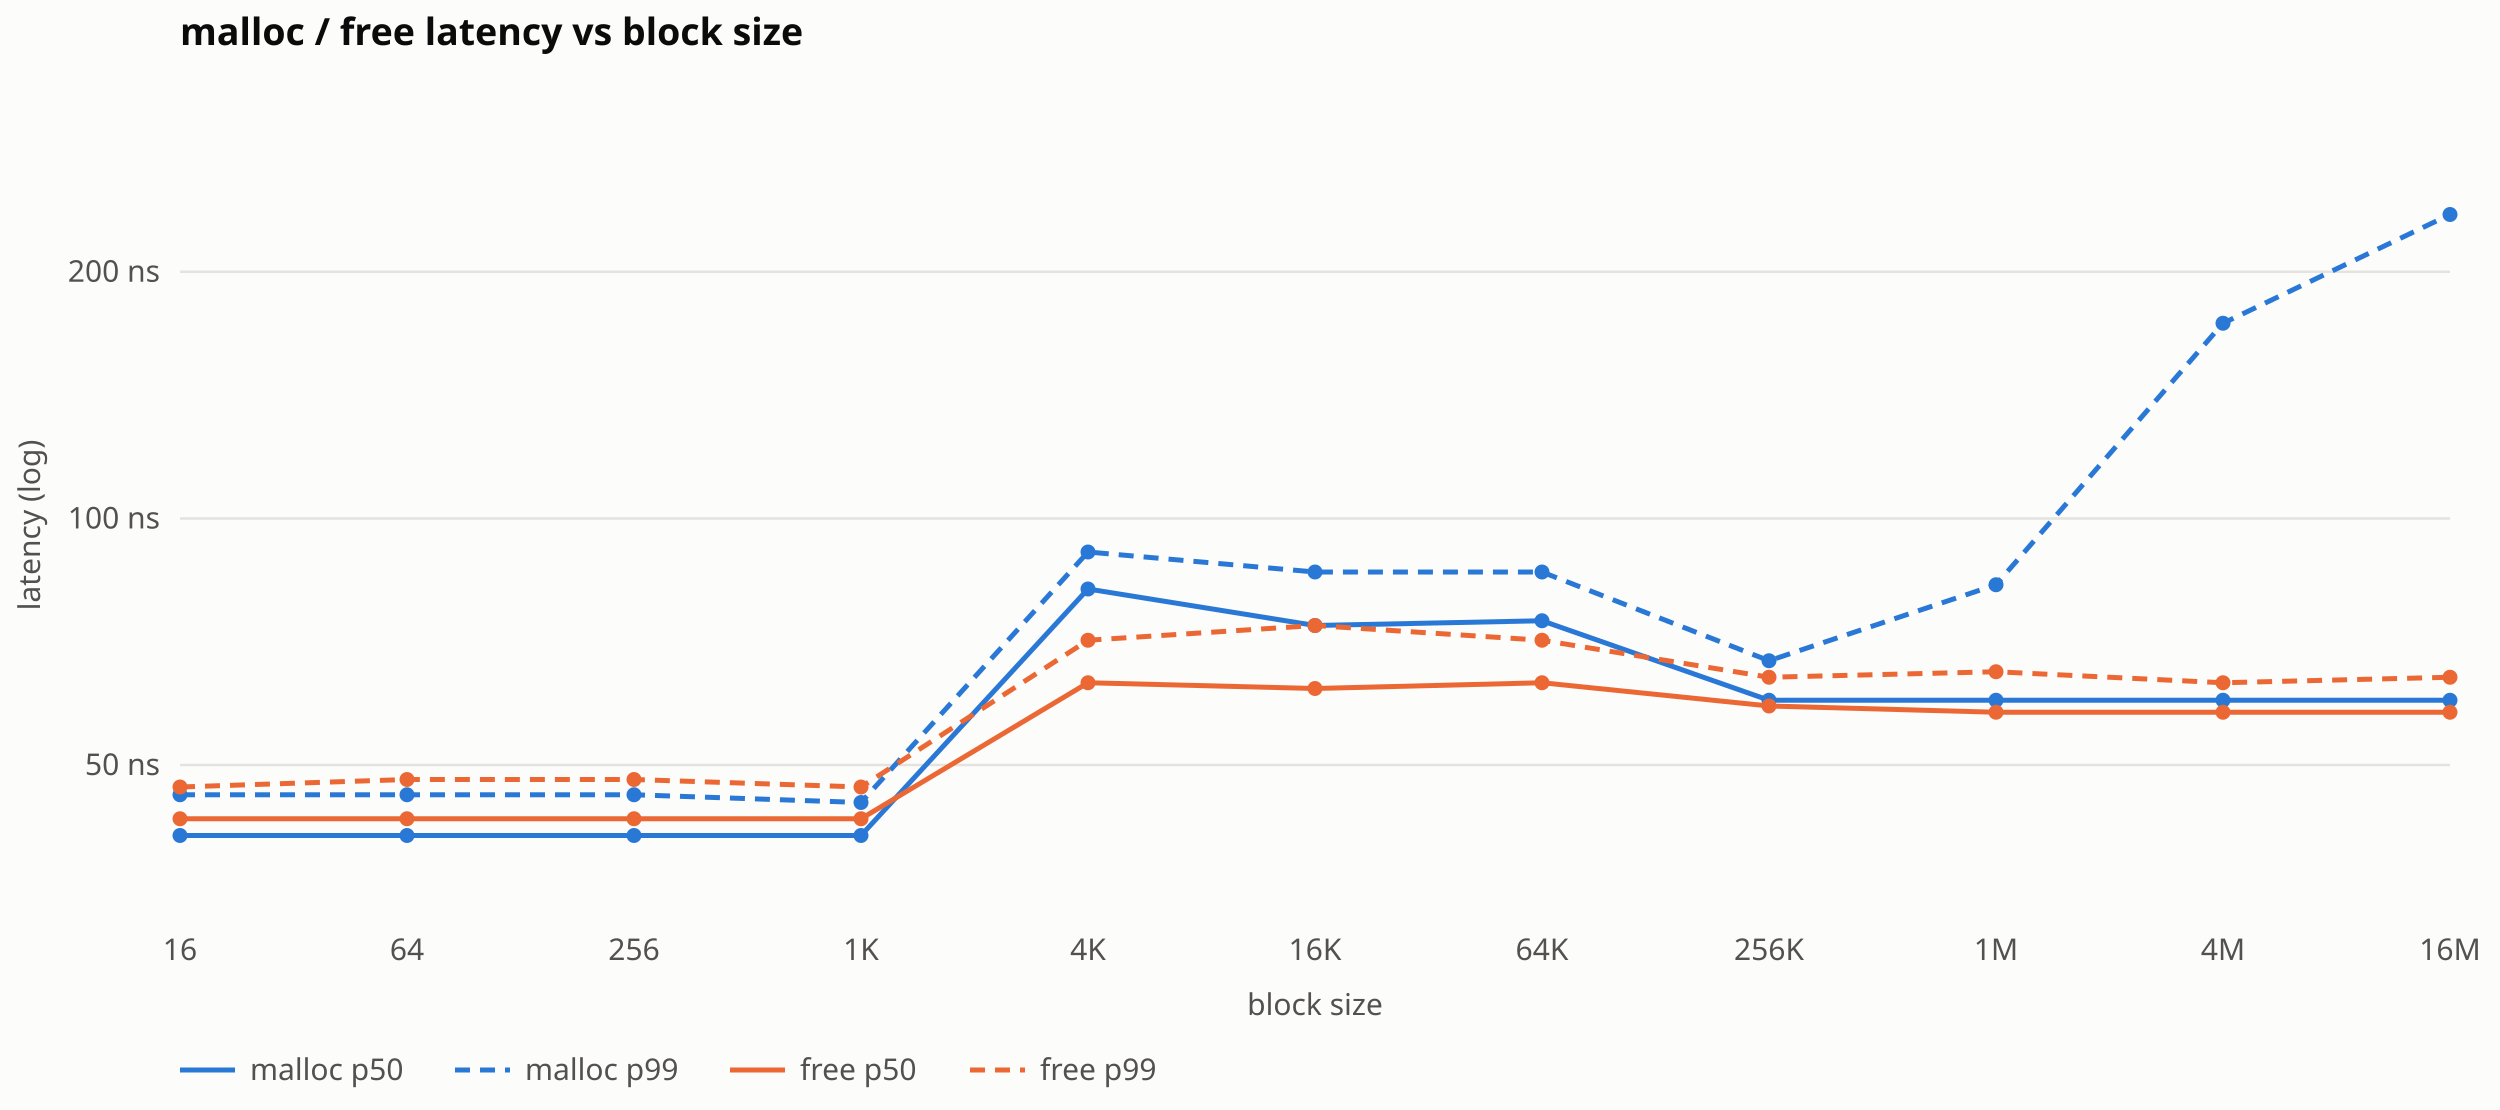
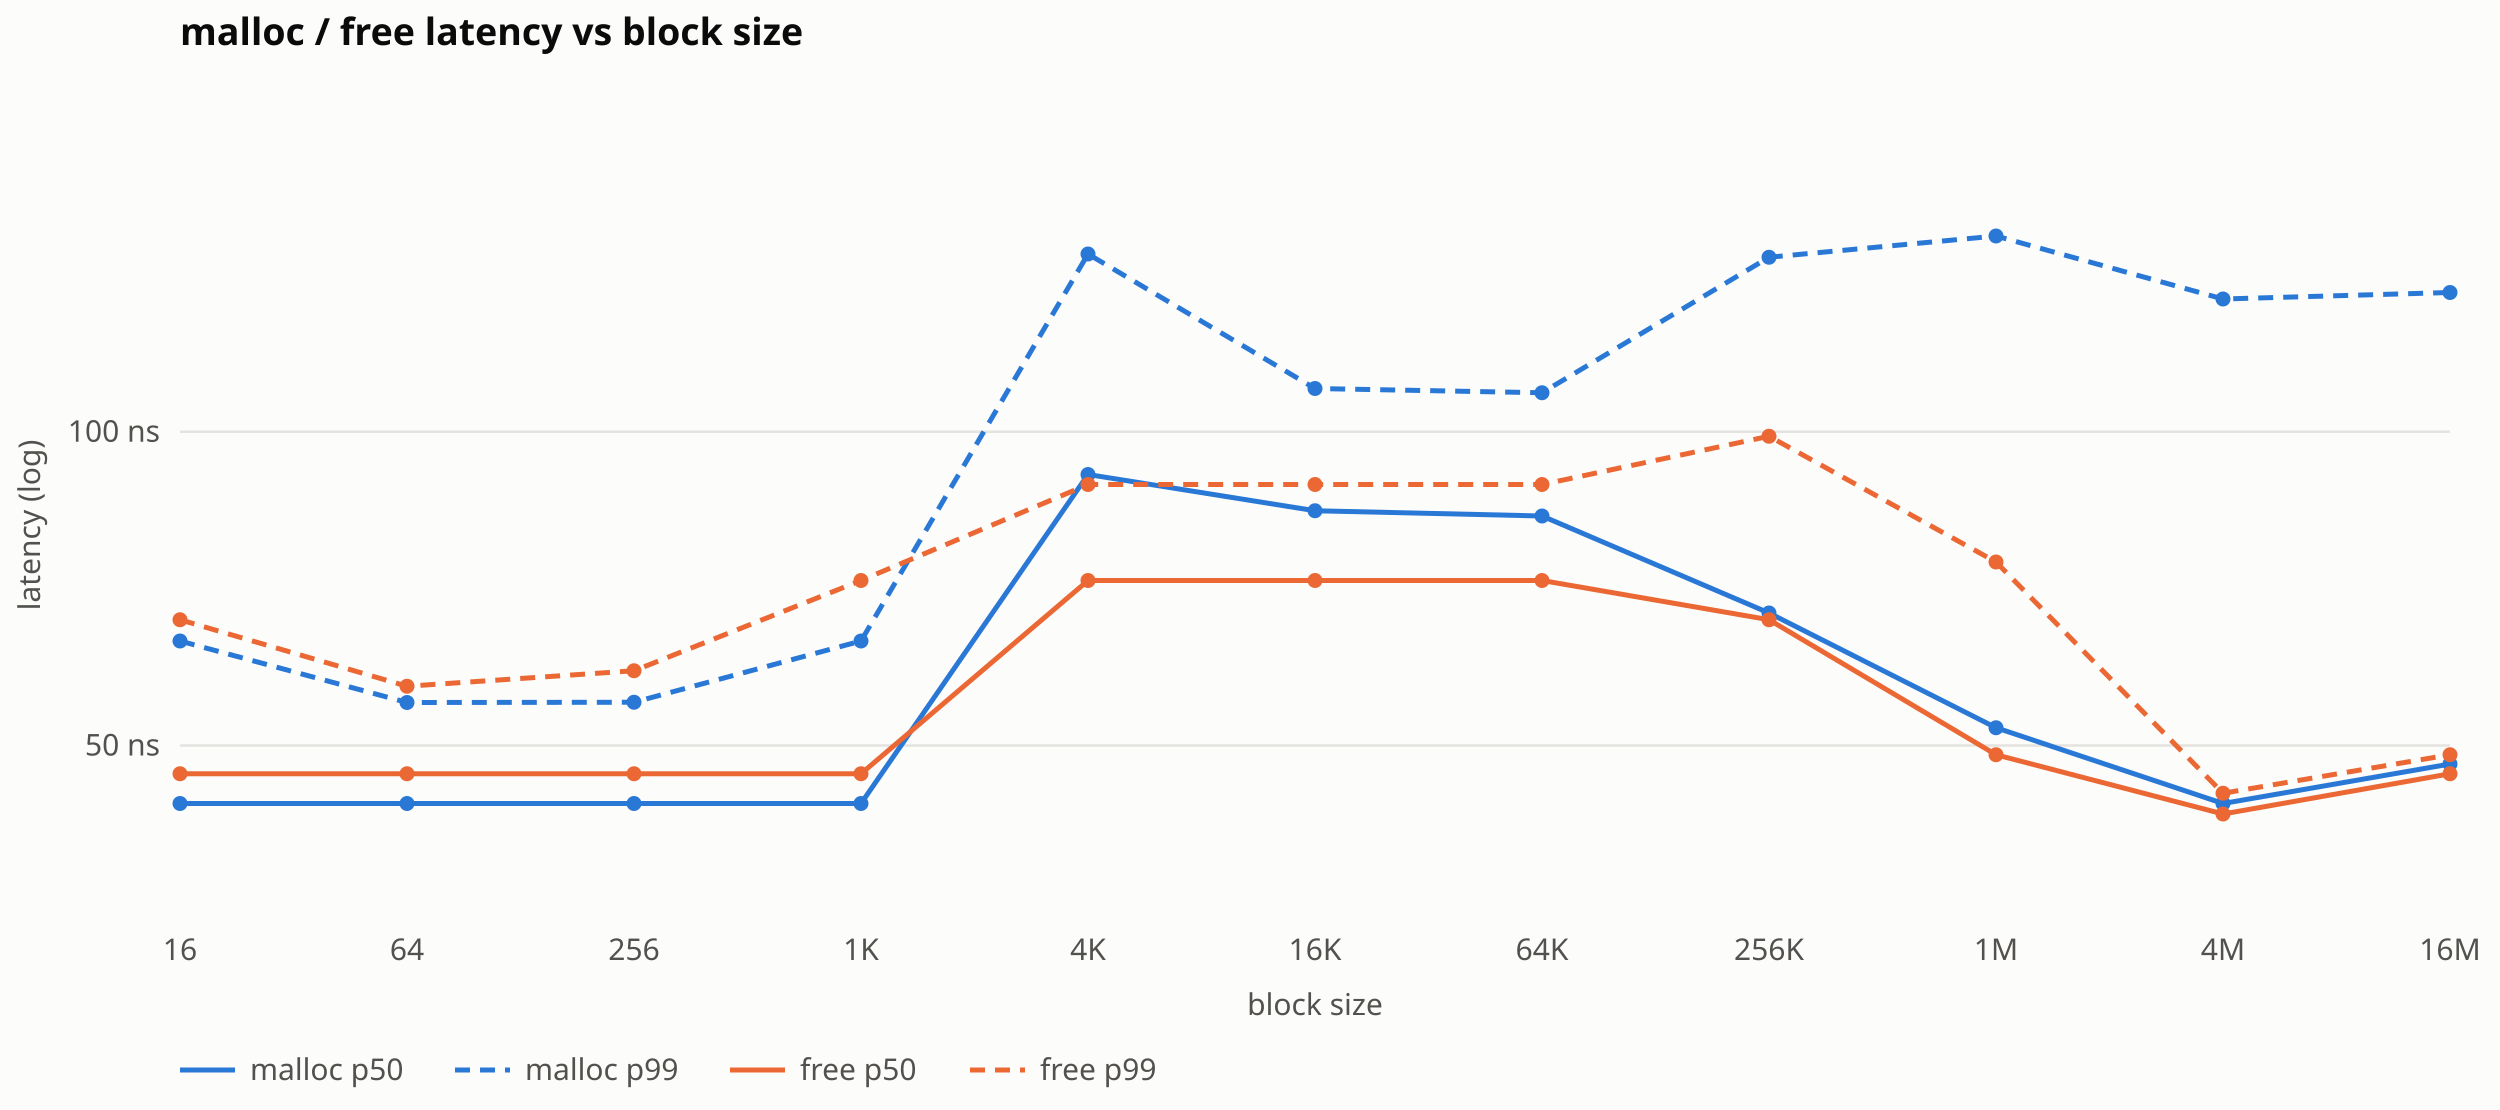
<svg xmlns="http://www.w3.org/2000/svg" viewBox="0 0 1000 444" role="img" aria-label="malloc / free latency vs block size">
  <style>
  .bg{fill:#fcfcfb} .ax{fill:#52514e;font:12px system-ui,sans-serif} .title{fill:#0b0b0b;font:600 15px system-ui,sans-serif}
  .grid{stroke:#e4e3df} .zone-a{fill:#f3f2ef} .zone-b{fill:#fcfcfb} .marker{stroke:#8a8984}
  .zlabel{fill:#8a8984;font:600 12px system-ui,sans-serif} .hit{fill:transparent}
  .s1{stroke:#2a78d6} .s2{stroke:#eb6834} .s3{stroke:#1baf7a} .s4{stroke:#6250d6} .s5{stroke:#e87ba4}
  .f1{fill:#2a78d6} .f2{fill:#eb6834} .f3{fill:#1baf7a} .f4{fill:#6250d6} .f5{fill:#e87ba4}
</style>
  <rect class="bg" width="1000" height="444" />
  <text class="title" x="72" y="18">malloc / free latency vs block size</text>
  <g transform="translate(0,24)">
-     <line class="grid" x1="72" x2="980" y1="282.0" y2="282.0" />
-     <text class="ax" x="64" y="286.0" text-anchor="end">50 ns</text>
-     <line class="grid" x1="72" x2="980" y1="183.4" y2="183.4" />
-     <text class="ax" x="64" y="187.4" text-anchor="end">100 ns</text>
-     <line class="grid" x1="72" x2="980" y1="84.7" y2="84.7" />
-     <text class="ax" x="64" y="88.7" text-anchor="end">200 ns</text>
+     <line class="grid" x1="72" x2="980" y1="274.2" y2="274.2" />
+     <text class="ax" x="64" y="278.2" text-anchor="end">50 ns</text>
+     <line class="grid" x1="72" x2="980" y1="148.7" y2="148.7" />
+     <text class="ax" x="64" y="152.7" text-anchor="end">100 ns</text>
    <text class="ax" x="72.0" y="360" text-anchor="middle">16</text>
    <text class="ax" x="162.8" y="360" text-anchor="middle">64</text>
    <text class="ax" x="253.6" y="360" text-anchor="middle">256</text>
    <text class="ax" x="344.4" y="360" text-anchor="middle">1K</text>
    <text class="ax" x="435.2" y="360" text-anchor="middle">4K</text>
    <text class="ax" x="526.0" y="360" text-anchor="middle">16K</text>
    <text class="ax" x="616.8" y="360" text-anchor="middle">64K</text>
    <text class="ax" x="707.6" y="360" text-anchor="middle">256K</text>
    <text class="ax" x="798.4" y="360" text-anchor="middle">1M</text>
    <text class="ax" x="889.2" y="360" text-anchor="middle">4M</text>
    <text class="ax" x="980.0" y="360" text-anchor="middle">16M</text>
    <text class="ax" x="526.0" y="382" text-anchor="middle">block size</text>
    <text class="ax" x="16" y="186.0" transform="rotate(-90 16 186.0)" text-anchor="middle">latency (log)</text>
-     <polyline class="s1" fill="none" stroke-width="2" stroke-linejoin="round" points="72.0,310.2 162.8,310.2 253.6,310.2 344.4,310.2 435.2,211.6 526.0,226.2 616.8,224.3 707.6,256.1 798.4,256.1 889.2,256.1 980.0,256.1" />
-     <circle class="f1" cx="72.0" cy="310.2" r="3" />
-     <circle class="f1" cx="162.8" cy="310.2" r="3" />
-     <circle class="f1" cx="253.6" cy="310.2" r="3" />
-     <circle class="f1" cx="344.4" cy="310.2" r="3" />
-     <circle class="f1" cx="435.2" cy="211.6" r="3" />
-     <circle class="f1" cx="526.0" cy="226.2" r="3" />
-     <circle class="f1" cx="616.8" cy="224.3" r="3" />
-     <circle class="f1" cx="707.6" cy="256.1" r="3" />
-     <circle class="f1" cx="798.4" cy="256.1" r="3" />
-     <circle class="f1" cx="889.2" cy="256.1" r="3" />
-     <circle class="f1" cx="980.0" cy="256.1" r="3" />
-     <polyline class="s1" fill="none" stroke-width="2" stroke-linejoin="round" stroke-dasharray="6 4" points="72.0,293.9 162.8,293.9 253.6,293.9 344.4,297.0 435.2,196.8 526.0,204.8 616.8,204.8 707.6,240.3 798.4,209.9 889.2,105.3 980.0,61.8" />
-     <circle class="f1" cx="72.0" cy="293.9" r="3" />
-     <circle class="f1" cx="162.8" cy="293.9" r="3" />
-     <circle class="f1" cx="253.6" cy="293.9" r="3" />
-     <circle class="f1" cx="344.4" cy="297.0" r="3" />
-     <circle class="f1" cx="435.2" cy="196.8" r="3" />
-     <circle class="f1" cx="526.0" cy="204.8" r="3" />
-     <circle class="f1" cx="616.8" cy="204.8" r="3" />
-     <circle class="f1" cx="707.6" cy="240.3" r="3" />
-     <circle class="f1" cx="798.4" cy="209.9" r="3" />
-     <circle class="f1" cx="889.2" cy="105.3" r="3" />
-     <circle class="f1" cx="980.0" cy="61.8" r="3" />
-     <polyline class="s2" fill="none" stroke-width="2" stroke-linejoin="round" points="72.0,303.5 162.8,303.5 253.6,303.5 344.4,303.5 435.2,249.1 526.0,251.4 616.8,249.1 707.6,258.4 798.4,260.9 889.2,260.9 980.0,260.9" />
-     <circle class="f2" cx="72.0" cy="303.5" r="3" />
-     <circle class="f2" cx="162.8" cy="303.5" r="3" />
-     <circle class="f2" cx="253.6" cy="303.5" r="3" />
-     <circle class="f2" cx="344.4" cy="303.5" r="3" />
-     <circle class="f2" cx="435.2" cy="249.1" r="3" />
-     <circle class="f2" cx="526.0" cy="251.4" r="3" />
-     <circle class="f2" cx="616.8" cy="249.1" r="3" />
-     <circle class="f2" cx="707.6" cy="258.4" r="3" />
-     <circle class="f2" cx="798.4" cy="260.9" r="3" />
-     <circle class="f2" cx="889.2" cy="260.9" r="3" />
-     <circle class="f2" cx="980.0" cy="260.9" r="3" />
-     <polyline class="s2" fill="none" stroke-width="2" stroke-linejoin="round" stroke-dasharray="6 4" points="72.0,290.8 162.8,287.8 253.6,287.8 344.4,290.8 435.2,232.1 526.0,226.2 616.8,232.1 707.6,246.9 798.4,244.7 889.2,249.1 980.0,246.9" />
-     <circle class="f2" cx="72.0" cy="290.8" r="3" />
-     <circle class="f2" cx="162.8" cy="287.8" r="3" />
-     <circle class="f2" cx="253.6" cy="287.8" r="3" />
-     <circle class="f2" cx="344.4" cy="290.8" r="3" />
-     <circle class="f2" cx="435.2" cy="232.1" r="3" />
-     <circle class="f2" cx="526.0" cy="226.2" r="3" />
-     <circle class="f2" cx="616.8" cy="232.1" r="3" />
-     <circle class="f2" cx="707.6" cy="246.9" r="3" />
-     <circle class="f2" cx="798.4" cy="244.7" r="3" />
-     <circle class="f2" cx="889.2" cy="249.1" r="3" />
-     <circle class="f2" cx="980.0" cy="246.9" r="3" />
+     <polyline class="s1" fill="none" stroke-width="2" stroke-linejoin="round" points="72.0,297.4 162.8,297.4 253.6,297.4 344.4,297.4 435.2,165.8 526.0,180.3 616.8,182.4 707.6,221.2 798.4,267.1 889.2,297.4 980.0,281.6" />
+     <circle class="f1" cx="72.0" cy="297.4" r="3" />
+     <circle class="f1" cx="162.8" cy="297.4" r="3" />
+     <circle class="f1" cx="253.6" cy="297.4" r="3" />
+     <circle class="f1" cx="344.4" cy="297.4" r="3" />
+     <circle class="f1" cx="435.2" cy="165.8" r="3" />
+     <circle class="f1" cx="526.0" cy="180.3" r="3" />
+     <circle class="f1" cx="616.8" cy="182.4" r="3" />
+     <circle class="f1" cx="707.6" cy="221.2" r="3" />
+     <circle class="f1" cx="798.4" cy="267.1" r="3" />
+     <circle class="f1" cx="889.2" cy="297.4" r="3" />
+     <circle class="f1" cx="980.0" cy="281.6" r="3" />
+     <polyline class="s1" fill="none" stroke-width="2" stroke-linejoin="round" stroke-dasharray="6 4" points="72.0,232.4 162.8,257.0 253.6,256.9 344.4,232.4 435.2,77.6 526.0,131.4 616.8,133.1 707.6,78.9 798.4,70.4 889.2,95.6 980.0,93.0" />
+     <circle class="f1" cx="72.0" cy="232.4" r="3" />
+     <circle class="f1" cx="162.8" cy="257.0" r="3" />
+     <circle class="f1" cx="253.6" cy="256.9" r="3" />
+     <circle class="f1" cx="344.4" cy="232.4" r="3" />
+     <circle class="f1" cx="435.2" cy="77.6" r="3" />
+     <circle class="f1" cx="526.0" cy="131.4" r="3" />
+     <circle class="f1" cx="616.8" cy="133.1" r="3" />
+     <circle class="f1" cx="707.6" cy="78.9" r="3" />
+     <circle class="f1" cx="798.4" cy="70.4" r="3" />
+     <circle class="f1" cx="889.2" cy="95.6" r="3" />
+     <circle class="f1" cx="980.0" cy="93.0" r="3" />
+     <polyline class="s2" fill="none" stroke-width="2" stroke-linejoin="round" points="72.0,285.5 162.8,285.5 253.6,285.5 344.4,285.5 435.2,208.2 526.0,208.2 616.8,208.2 707.6,223.9 798.4,277.9 889.2,301.6 980.0,285.5" />
+     <circle class="f2" cx="72.0" cy="285.5" r="3" />
+     <circle class="f2" cx="162.8" cy="285.5" r="3" />
+     <circle class="f2" cx="253.6" cy="285.5" r="3" />
+     <circle class="f2" cx="344.4" cy="285.5" r="3" />
+     <circle class="f2" cx="435.2" cy="208.2" r="3" />
+     <circle class="f2" cx="526.0" cy="208.2" r="3" />
+     <circle class="f2" cx="616.8" cy="208.2" r="3" />
+     <circle class="f2" cx="707.6" cy="223.9" r="3" />
+     <circle class="f2" cx="798.4" cy="277.9" r="3" />
+     <circle class="f2" cx="889.2" cy="301.6" r="3" />
+     <circle class="f2" cx="980.0" cy="285.5" r="3" />
+     <polyline class="s2" fill="none" stroke-width="2" stroke-linejoin="round" stroke-dasharray="6 4" points="72.0,223.9 162.8,250.5 253.6,244.3 344.4,208.2 435.2,169.8 526.0,169.8 616.8,169.8 707.6,150.5 798.4,200.8 889.2,293.3 980.0,277.9" />
+     <circle class="f2" cx="72.0" cy="223.9" r="3" />
+     <circle class="f2" cx="162.8" cy="250.5" r="3" />
+     <circle class="f2" cx="253.6" cy="244.3" r="3" />
+     <circle class="f2" cx="344.4" cy="208.2" r="3" />
+     <circle class="f2" cx="435.2" cy="169.8" r="3" />
+     <circle class="f2" cx="526.0" cy="169.8" r="3" />
+     <circle class="f2" cx="616.8" cy="169.8" r="3" />
+     <circle class="f2" cx="707.6" cy="150.5" r="3" />
+     <circle class="f2" cx="798.4" cy="200.8" r="3" />
+     <circle class="f2" cx="889.2" cy="293.3" r="3" />
+     <circle class="f2" cx="980.0" cy="277.9" r="3" />
    <line class="s1" stroke-width="2" x1="72" x2="94" y1="404" y2="404" />
    <text class="ax" x="100" y="408">malloc p50</text>
    <line class="s1" stroke-width="2" stroke-dasharray="6 4" x1="182" x2="204" y1="404" y2="404" />
    <text class="ax" x="210" y="408">malloc p99</text>
    <line class="s2" stroke-width="2" x1="292" x2="314" y1="404" y2="404" />
    <text class="ax" x="320" y="408">free p50</text>
    <line class="s2" stroke-width="2" stroke-dasharray="6 4" x1="388" x2="410" y1="404" y2="404" />
    <text class="ax" x="416" y="408">free p99</text>
  </g>
</svg>
